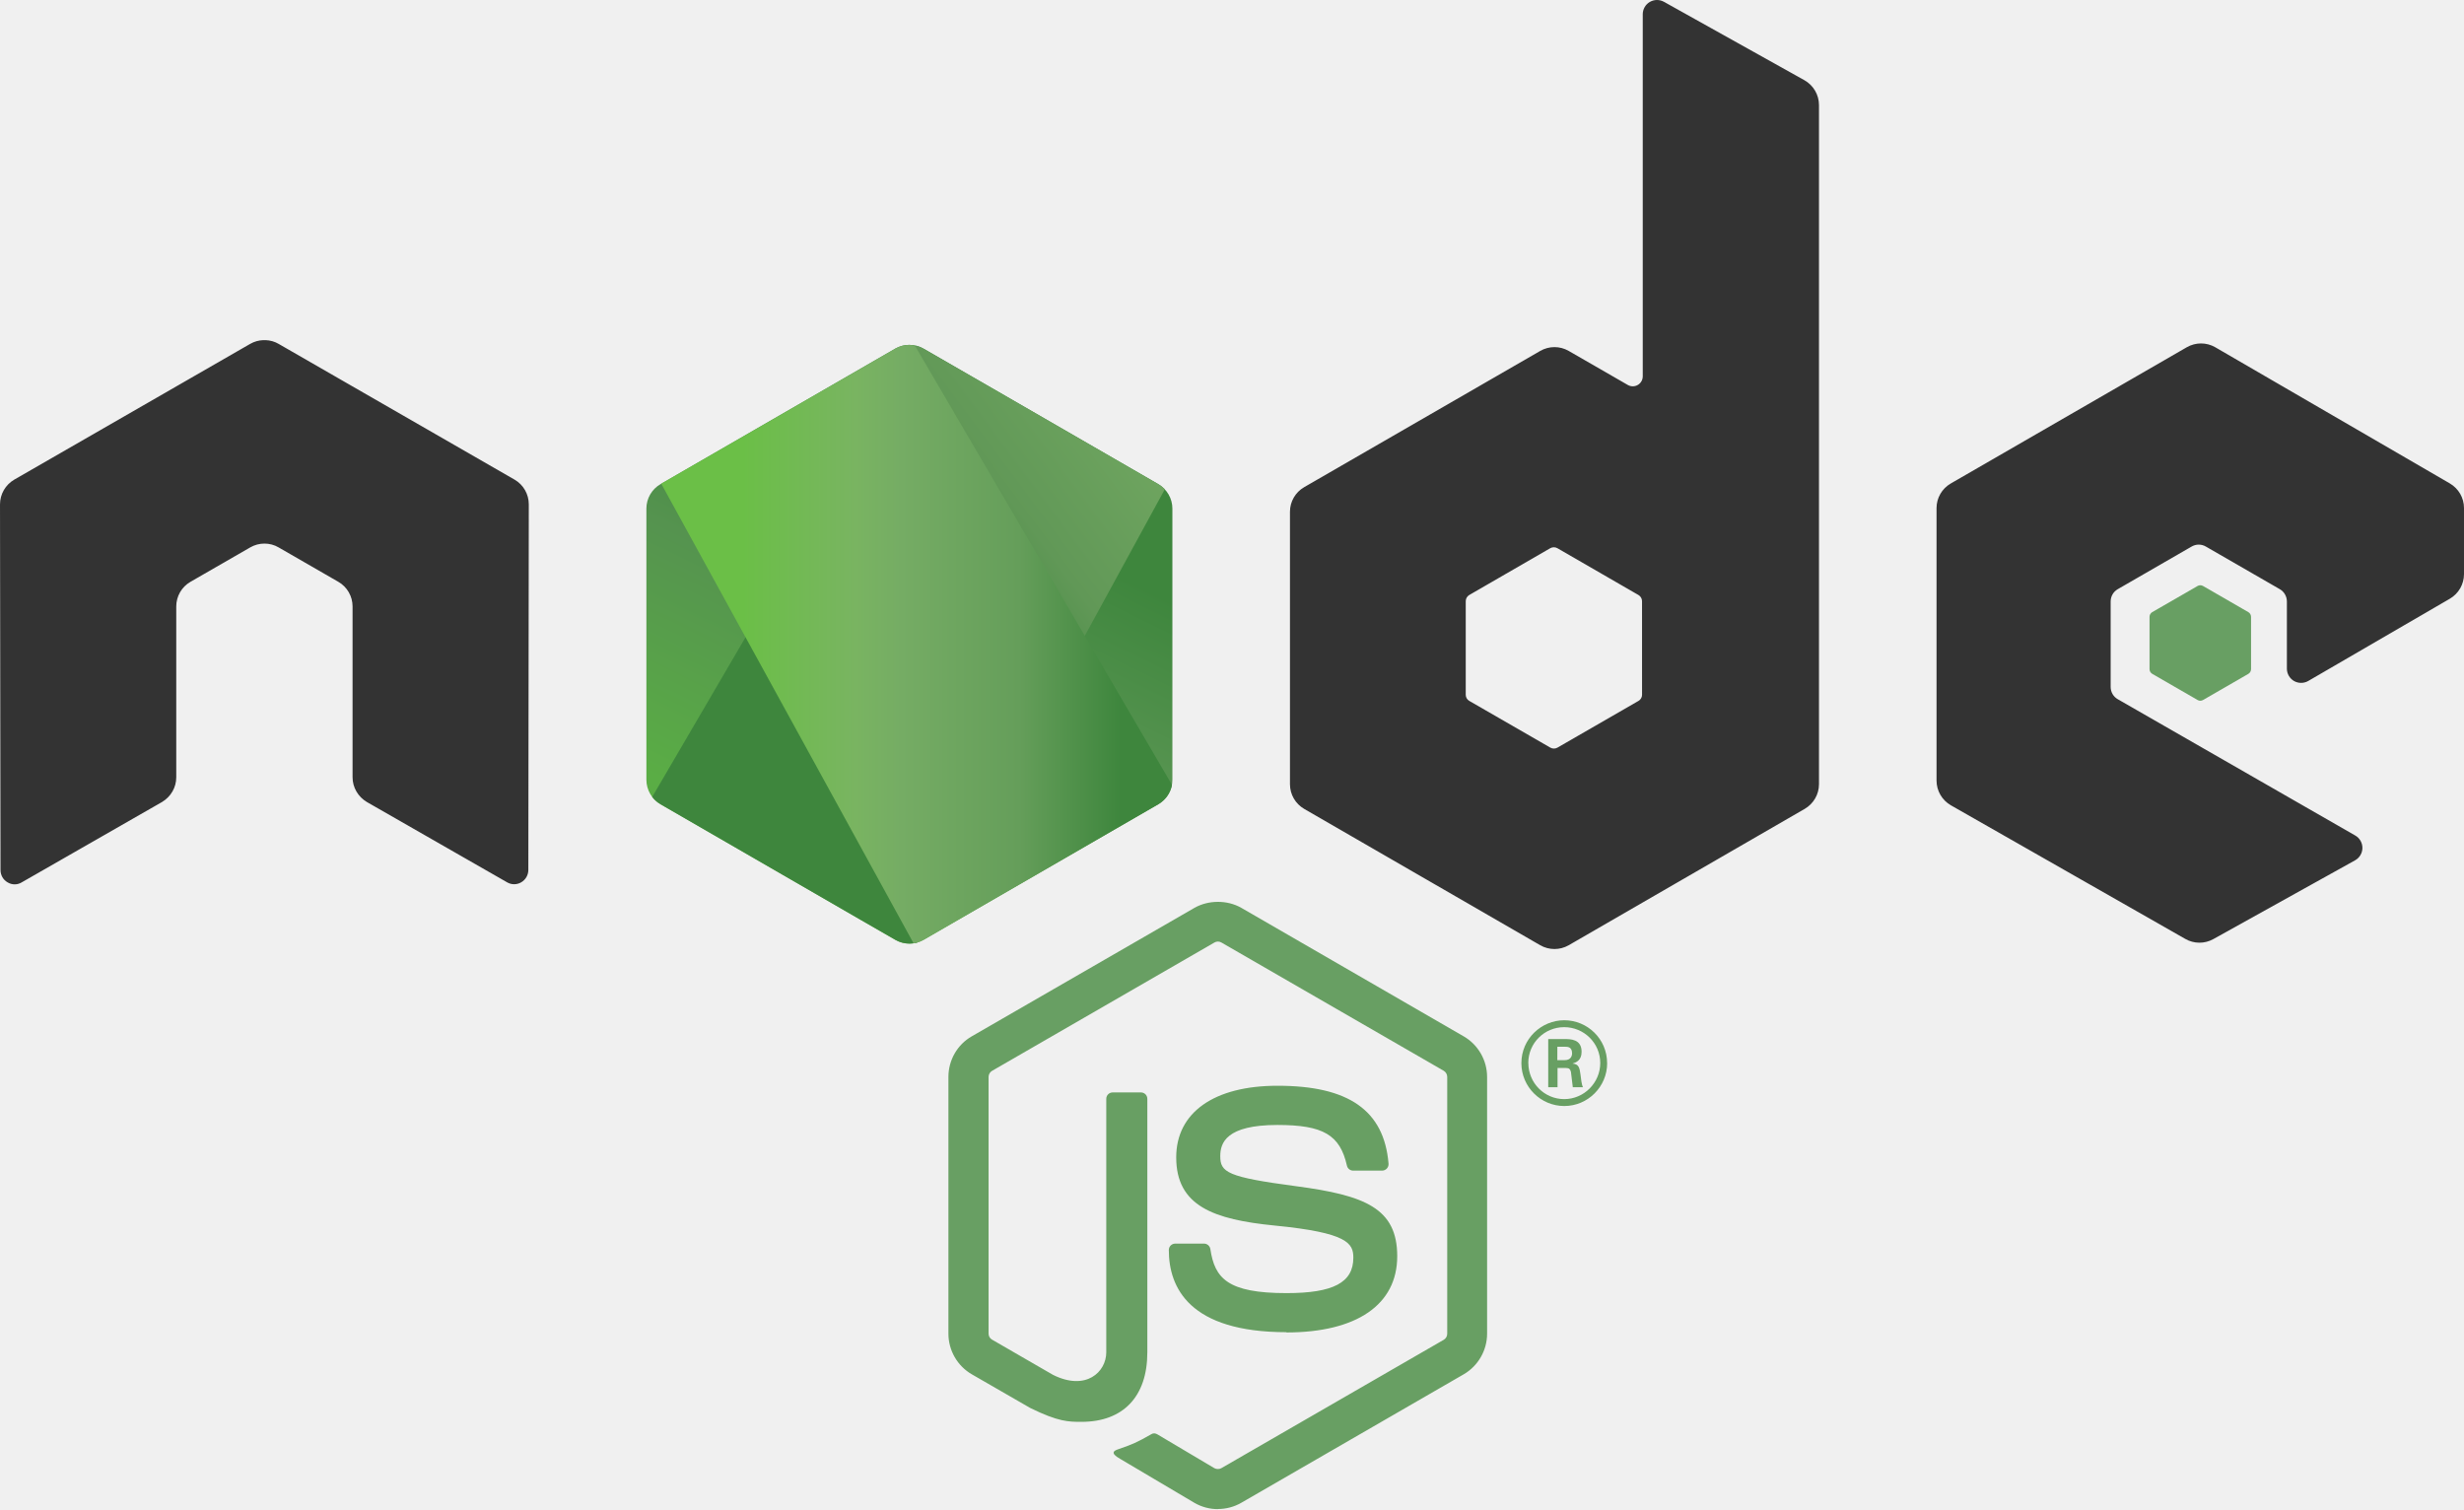
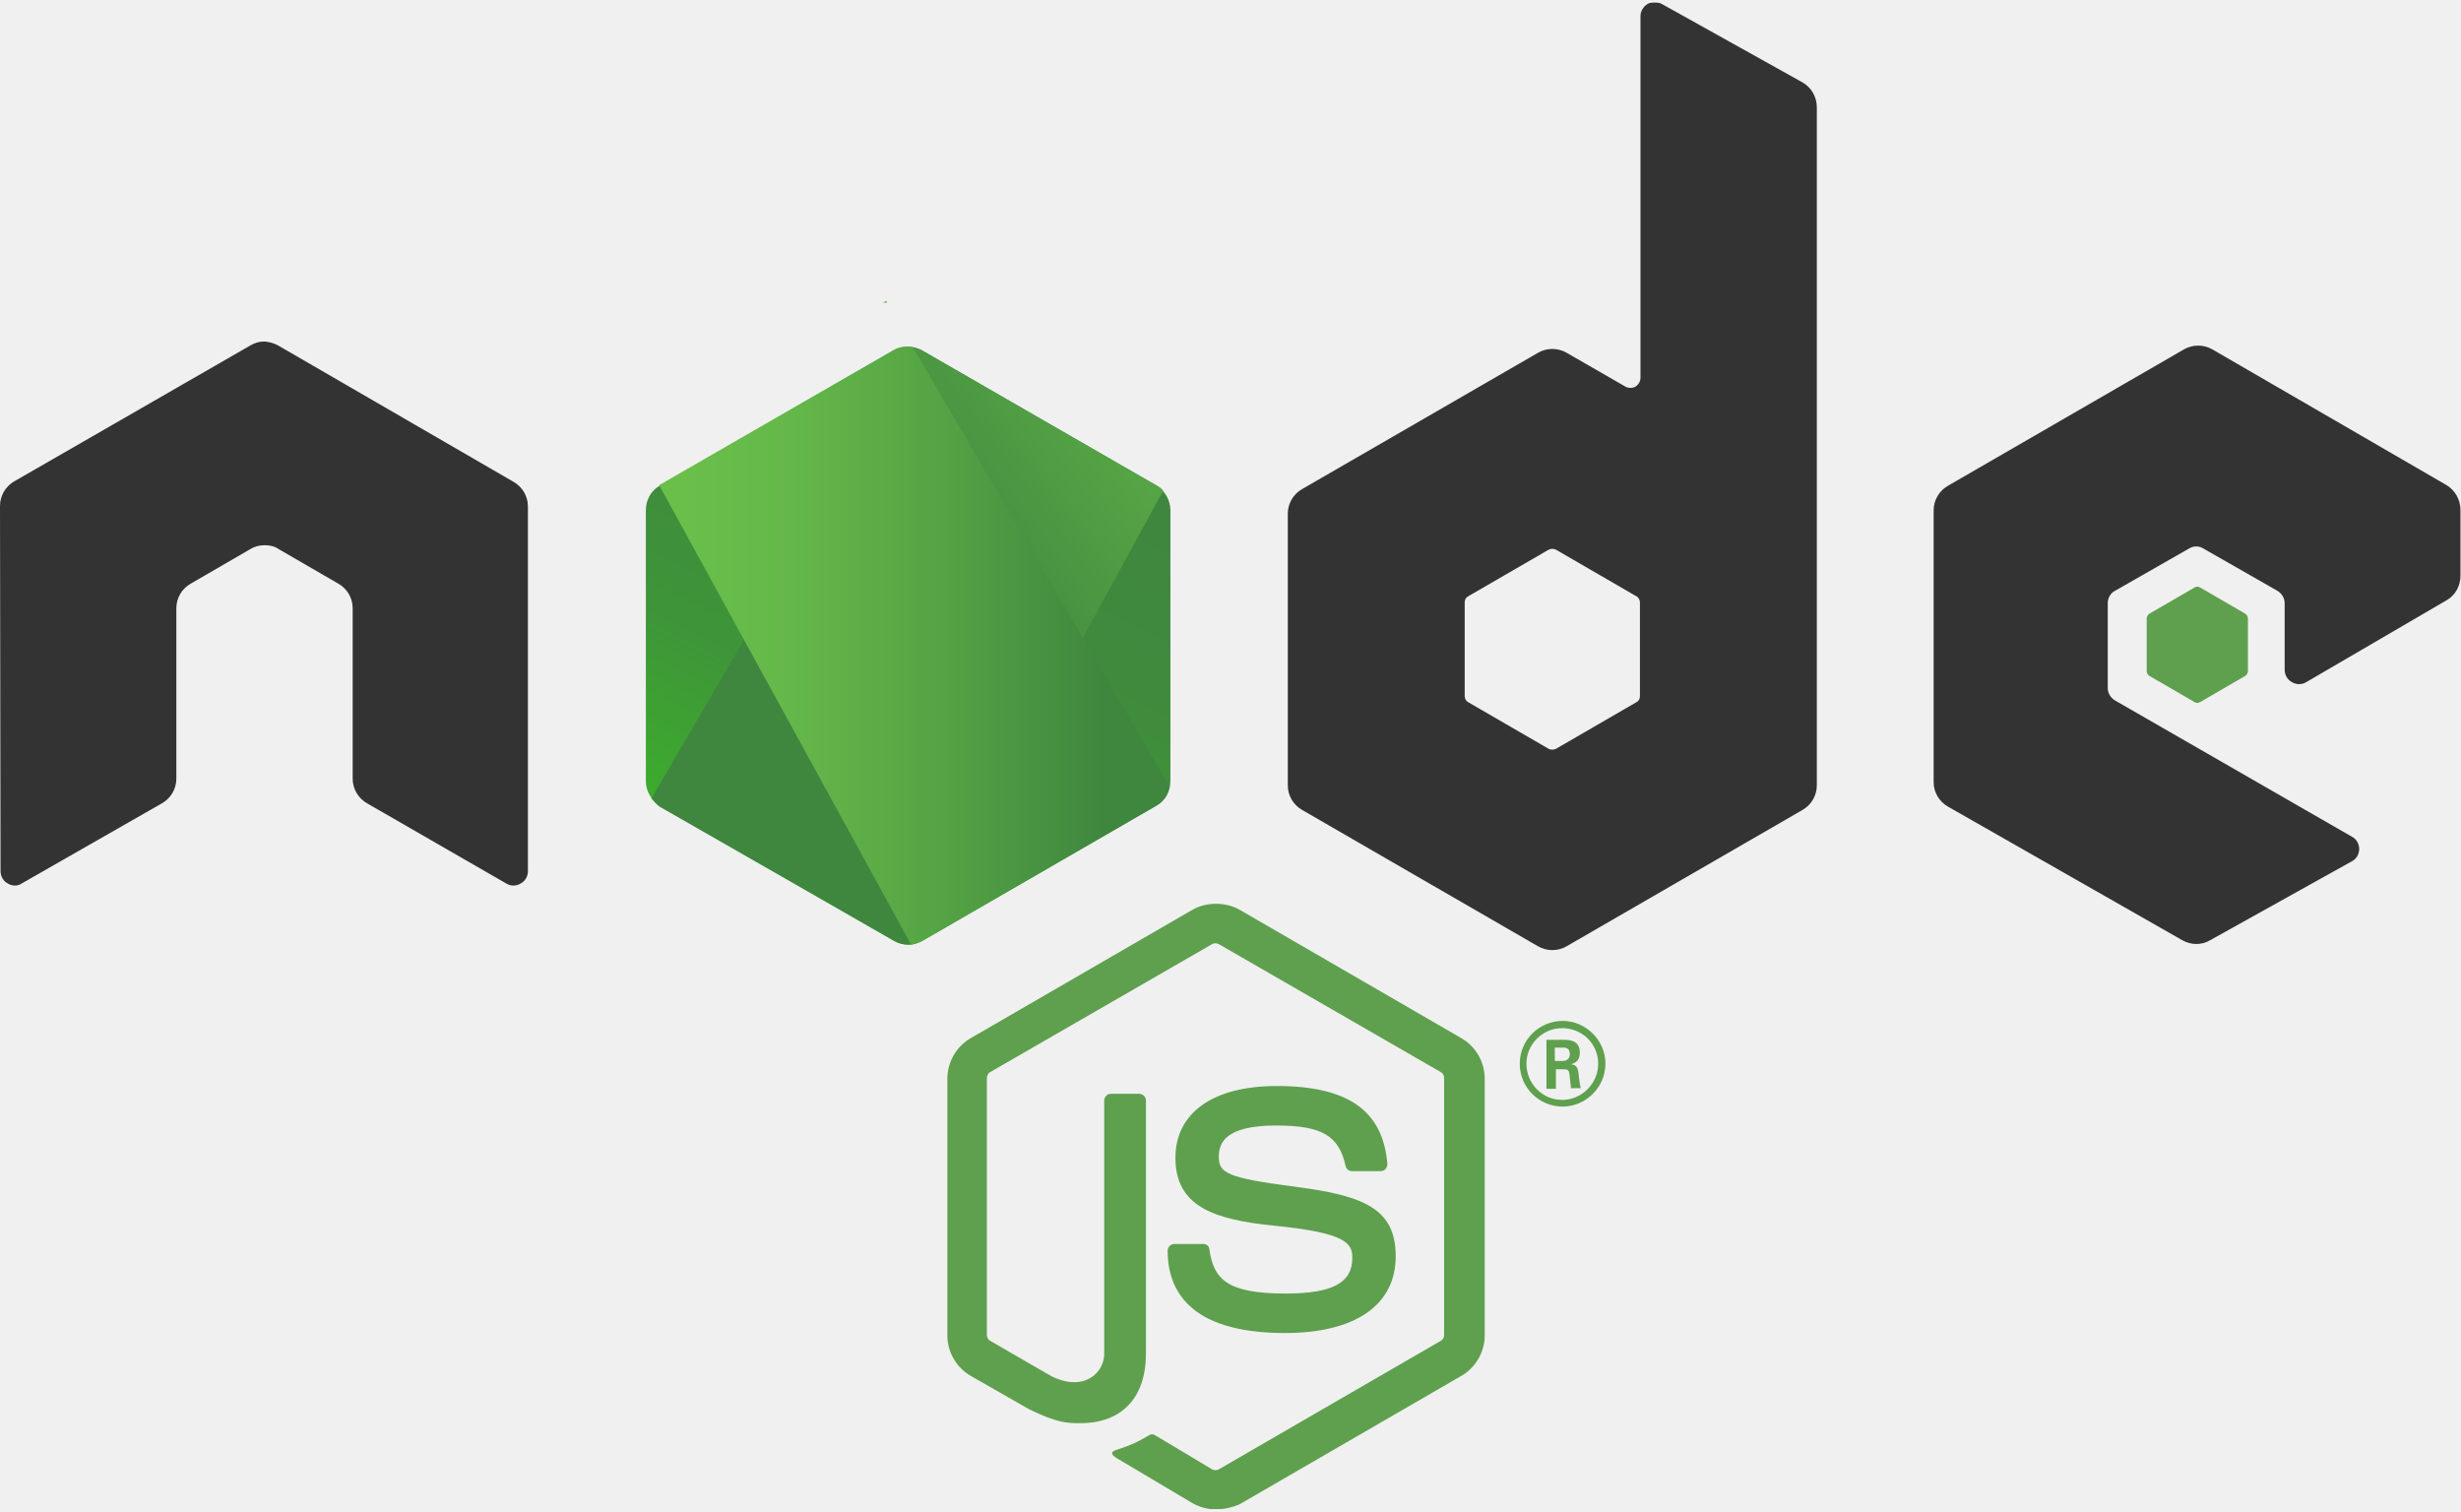
- <svg xmlns="http://www.w3.org/2000/svg" width="589.827" height="361.238" version="1.2" viewBox="0 0 442.37 270.929">
+ <svg xmlns="http://www.w3.org/2000/svg" width="267" height="164" viewBox="0 0 289 177" fill="none">
+   <g clip-path="url(#clip0_337_7900)">
+     <mask id="mask0_337_7900" maskUnits="userSpaceOnUse" x="0" y="0" width="289" height="177" style="mask-type: luminance;">
+       <path d="M289 0H0v177h289V0Z" fill="#fff" />
+     </mask>
+     <g mask="url(#mask0_337_7900)">
+       <path d="M142.802 177c-.98 0-1.895-.261-2.744-.719l-8.688-5.161c-1.307-.719-.653-.98-.262-1.111 1.764-.588 2.091-.719 3.92-1.764.196-.131.457-.066.653.065l6.663 3.986c.262.13.588.13.784 0l26.065-15.093c.262-.131.392-.392.392-.719v-30.121c0-.326-.13-.588-.392-.718l-26.065-15.028c-.261-.131-.588-.131-.784 0l-26.064 15.028c-.262.13-.392.457-.392.718v30.121c0 .261.13.588.392.719l7.12 4.116c3.854 1.96 6.271-.327 6.271-2.614v-29.728c0-.392.327-.784.784-.784h3.332c.392 0 .784.326.784.784v29.728c0 5.162-2.809 8.168-7.709 8.168-1.502 0-2.678 0-6.01-1.634l-6.859-3.92a5.515 5.515 0 0 1-2.743-4.77v-30.12a5.514 5.514 0 0 1 2.743-4.77l26.065-15.093c1.633-.915 3.854-.915 5.487 0l26.065 15.093a5.513 5.513 0 0 1 2.744 4.77v30.12c0 1.96-1.045 3.79-2.744 4.77l-26.065 15.093c-.784.327-1.763.588-2.743.588Z" fill="#5FA04E" />
+       <path d="M150.902 156.288c-11.432 0-13.784-5.227-13.784-9.67 0-.392.327-.784.784-.784h3.397c.392 0 .719.261.719.653.522 3.463 2.025 5.162 8.949 5.162 5.488 0 7.839-1.241 7.839-4.182 0-1.698-.653-2.94-9.211-3.789-7.12-.719-11.562-2.287-11.562-7.971 0-5.293 4.442-8.429 11.889-8.429 8.362 0 12.477 2.875 13 9.147 0 .196-.066.392-.196.588-.131.131-.327.262-.523.262h-3.462a.767.767 0 0 1-.719-.588c-.784-3.594-2.809-4.77-8.165-4.77-6.01 0-6.729 2.091-6.729 3.659 0 1.895.849 2.483 8.95 3.528 8.035 1.045 11.824 2.548 11.824 8.167 0 5.75-4.769 9.017-13 9.017ZM188.529 124.664c0 2.745-2.286 5.031-5.03 5.031-2.743 0-5.03-2.221-5.03-5.031 0-2.874 2.352-5.031 5.03-5.031 2.679 0 5.03 2.222 5.03 5.031Zm-9.276 0c0 2.353 1.895 4.247 4.181 4.247 2.352 0 4.246-1.96 4.246-4.247 0-2.352-1.894-4.181-4.246-4.181-2.221 0-4.181 1.829-4.181 4.181Zm2.352-2.809h1.96c.653 0 1.959 0 1.959 1.503 0 1.045-.653 1.241-1.045 1.372.784.065.849.588.915 1.307.065.457.13 1.241.261 1.502h-1.176c0-.261-.196-1.698-.196-1.764-.065-.326-.196-.457-.588-.457h-.98v2.287h-1.11v-5.75Zm1.045 2.483h.849c.719 0 .85-.523.85-.784 0-.784-.523-.784-.85-.784h-.914v1.568h.065Z" fill="#5FA04E" />
+       <path fill-rule="evenodd" clip-rule="evenodd" d="M61.994 59.196a3.324 3.324 0 0 0-1.699-2.875L32.663 40.313c-.457-.26-.98-.392-1.503-.457H30.9c-.523 0-1.045.196-1.503.457L1.698 56.256A3.35 3.35 0 0 0 0 59.196l.065 42.862c0 .588.327 1.176.85 1.437.522.327 1.175.327 1.633 0l16.462-9.409a3.324 3.324 0 0 0 1.698-2.874v-20.06c0-1.175.653-2.286 1.699-2.874l6.99-4.051c.522-.327 1.11-.457 1.698-.457.588 0 1.176.13 1.633.457l6.99 4.051a3.324 3.324 0 0 1 1.698 2.875V91.21c0 1.177.654 2.287 1.699 2.875l16.331 9.409a1.593 1.593 0 0 0 1.699 0c.522-.261.849-.849.849-1.437V59.196ZM195.127.196c-.522-.261-1.176-.261-1.633 0-.522.327-.849.85-.849 1.437v42.47c0 .392-.196.784-.588 1.045a1.25 1.25 0 0 1-1.176 0l-6.924-3.985a3.367 3.367 0 0 0-3.332 0L152.927 57.17a3.325 3.325 0 0 0-1.698 2.874v31.95c0 1.177.653 2.287 1.698 2.875l27.698 16.008a3.367 3.367 0 0 0 3.332 0l27.698-16.008a3.324 3.324 0 0 0 1.698-2.874V12.349a3.35 3.35 0 0 0-1.698-2.94L195.127.196Zm-2.547 81.28c0 .327-.131.588-.392.719l-9.473 5.488a.968.968 0 0 1-.849 0l-9.472-5.488c-.261-.13-.392-.457-.392-.719V70.5c0-.326.131-.588.392-.718l9.472-5.489a.968.968 0 0 1 .849 0l9.473 5.489c.261.13.392.457.392.718v10.977ZM287.301 70.238c1.046-.588 1.634-1.699 1.634-2.875v-7.775a3.404 3.404 0 0 0-1.634-2.875l-27.502-15.942a3.365 3.365 0 0 0-3.331 0L228.77 56.779a3.325 3.325 0 0 0-1.699 2.874v31.95c0 1.177.654 2.287 1.699 2.875l27.502 15.681c1.045.589 2.286.589 3.266 0l16.658-9.277c.523-.262.849-.85.849-1.438s-.326-1.176-.849-1.437l-27.829-16.008c-.522-.327-.849-.85-.849-1.438v-9.996c0-.588.327-1.176.849-1.438l8.689-4.965a1.593 1.593 0 0 1 1.698 0l8.688 4.965c.523.327.85.85.85 1.438v7.84c0 .588.326 1.176.849 1.438a1.594 1.594 0 0 0 1.698 0l16.462-9.605Z" fill="#333" />
+       <path fill-rule="evenodd" clip-rule="evenodd" d="M257.709 68.735a.593.593 0 0 1 .653 0l5.291 3.071c.196.13.327.327.327.588v6.142a.686.686 0 0 1-.327.588l-5.291 3.07a.593.593 0 0 1-.653 0l-5.292-3.07a.685.685 0 0 1-.326-.588v-6.142c0-.261.13-.457.326-.588l5.292-3.07Z" fill="#5FA04E" />
+       <path d="M108.31 40.901a3.367 3.367 0 0 0-3.332 0L77.476 56.778c-1.045.589-1.633 1.7-1.633 2.875v31.82c0 1.176.653 2.287 1.633 2.875l27.502 15.877a3.367 3.367 0 0 0 3.332 0l27.502-15.877c1.045-.588 1.633-1.7 1.633-2.875v-31.82a3.406 3.406 0 0 0-1.633-2.874L108.31 40.9Z" fill="url(#paint0_linear_337_7900)" />
+       <path d="M135.877 56.779 108.244 40.9a4.543 4.543 0 0 0-.849-.326L76.5 93.5c.261.327.673.804 1 1l27.478 15.725c.784.457 1.698.588 2.548.326l29.069-53.184a2.044 2.044 0 0 0-.718-.588Z" fill="url(#paint1_linear_337_7900)" />
+       <path d="m104.063 35.086-.392.196h.523l-.131-.196Z" fill="url(#paint2_linear_337_7900)" />
+       <path d="M135.809 94.348c.784-.458 1.491-1.315 1.491-2.348l-30.104-51.49c-.784-.131-1.633-.066-2.352.391L77.408 56.713 107 110.682a4.54 4.54 0 0 0 1.241-.392l27.568-15.942Z" fill="url(#paint3_linear_337_7900)" />
+     </g>
+   </g>
  <defs>
-     <clipPath id="a">
-       <path d="M239.03 226.605l-42.13 24.317c-1.578.91-2.546 2.59-2.546 4.406v48.668c0 1.817.968 3.496 2.546 4.406l42.133 24.336c1.575.907 3.517.907 5.09 0l42.126-24.336c1.57-.91 2.54-2.59 2.54-4.406v-48.668c0-1.816-.97-3.496-2.55-4.406l-42.12-24.317c-.79-.453-1.67-.68-2.55-.68-.88 0-1.76.227-2.55.68" />
+     <linearGradient id="paint0_linear_337_7900" x1="117.844" y1="52.726" x2="92.971" y2="103.459" gradientUnits="userSpaceOnUse">
+       <stop stop-color="#3F873F" />
+       <stop offset=".33" stop-color="#3F8B3D" />
+       <stop offset=".637" stop-color="#3E9638" />
+       <stop offset=".934" stop-color="#3DA92E" />
+       <stop offset="1" stop-color="#3DAE2B" />
+     </linearGradient>
+     <linearGradient id="paint1_linear_337_7900" x1="102.464" y1="79.278" x2="172.246" y2="27.73" gradientUnits="userSpaceOnUse">
+       <stop offset=".138" stop-color="#3F873F" />
+       <stop offset=".402" stop-color="#52A044" />
+       <stop offset=".713" stop-color="#64B749" />
+       <stop offset=".908" stop-color="#6ABF4B" />
+     </linearGradient>
+     <linearGradient id="paint2_linear_337_7900" x1="74.834" y1="35.163" x2="138.473" y2="35.163" gradientUnits="userSpaceOnUse">
+       <stop offset=".092" stop-color="#6ABF4B" />
+       <stop offset=".287" stop-color="#64B749" />
+       <stop offset=".598" stop-color="#52A044" />
+       <stop offset=".862" stop-color="#3F873F" />
+     </linearGradient>
+     <linearGradient id="paint3_linear_337_7900" x1="74.835" y1="75.553" x2="138.473" y2="75.553" gradientUnits="userSpaceOnUse">
+       <stop offset=".092" stop-color="#6ABF4B" />
+       <stop offset=".287" stop-color="#64B749" />
+       <stop offset=".598" stop-color="#52A044" />
+       <stop offset=".862" stop-color="#3F873F" />
+     </linearGradient>
+     <clipPath id="clip0_337_7900">
+       <path fill="#fff" d="M0 0h289v177H0z" />
    </clipPath>
-     <linearGradient id="b" x1="-.348" x2="1.251" gradientTransform="rotate(116.114 53.1 202.97) scale(86.48)" gradientUnits="userSpaceOnUse">
-       <stop offset=".3" stop-color="#3E863D" />
-       <stop offset=".5" stop-color="#55934F" />
-       <stop offset=".8" stop-color="#5AAD45" />
-     </linearGradient>
-     <clipPath id="c">
-       <path d="M195.398 307.086c.403.523.907.976 1.5 1.316l36.14 20.875 6.02 3.46c.9.52 1.926.74 2.934.665.336-.027.672-.09 1-.183l44.434-81.36c-.34-.37-.738-.68-1.184-.94l-27.586-15.93-14.582-8.39c-.414-.24-.863-.41-1.32-.53zm0 0" />
-     </clipPath>
-     <linearGradient id="d" x1="-.456" x2=".582" gradientTransform="rotate(-36.46 550.846 -214.337) scale(132.798)" gradientUnits="userSpaceOnUse">
-       <stop offset=".57" stop-color="#3E863D" />
-       <stop offset=".72" stop-color="#619857" />
-       <stop offset="1" stop-color="#76AC64" />
-     </linearGradient>
-     <clipPath id="e">
-       <path d="M241.066 225.953c-.707.07-1.398.29-2.035.652l-42.01 24.247 45.3 82.51c.63-.09 1.25-.3 1.81-.624l42.13-24.336c1.3-.754 2.19-2.03 2.46-3.476l-46.18-78.89c-.34-.067-.68-.102-1.03-.102-.14 0-.28.007-.42.02" />
-     </clipPath>
-     <linearGradient id="f" x1=".043" x2=".984" gradientTransform="translate(192.862 279.652) scale(97.417)" gradientUnits="userSpaceOnUse">
-       <stop offset=".16" stop-color="#6BBF47" />
-       <stop offset=".38" stop-color="#79B461" />
-       <stop offset=".47" stop-color="#75AC64" />
-       <stop offset=".7" stop-color="#659E5A" />
-       <stop offset=".9" stop-color="#3E863D" />
-     </linearGradient>
  </defs>
-   <path fill="#689f63" d="M218.647 270.93c-1.46 0-2.91-.383-4.19-1.12l-13.337-7.896c-1.992-1.114-1.02-1.508-.363-1.735 2.656-.93 3.195-1.14 6.03-2.75.298-.17.688-.11.993.07l10.246 6.08c.37.2.895.2 1.238 0l39.95-23.06c.37-.21.61-.64.61-1.08v-46.1c0-.46-.24-.87-.618-1.1l-39.934-23.04c-.37-.22-.86-.22-1.23 0l-39.926 23.04c-.387.22-.633.65-.633 1.09v46.1c0 .44.24.86.62 1.07l10.94 6.32c5.94 2.97 9.57-.53 9.57-4.05v-45.5c0-.65.51-1.15 1.16-1.15h5.06c.63 0 1.15.5 1.15 1.15v45.52c0 7.92-4.32 12.47-11.83 12.47-2.31 0-4.13 0-9.21-2.5l-10.48-6.04c-2.59-1.5-4.19-4.3-4.19-7.29v-46.1c0-3 1.6-5.8 4.19-7.28l39.99-23.07c2.53-1.43 5.89-1.43 8.4 0l39.94 23.08c2.58 1.49 4.19 4.28 4.19 7.28v46.1c0 2.99-1.61 5.78-4.19 7.28l-39.94 23.07c-1.28.74-2.73 1.12-4.21 1.12" />
-   <path fill="#689f63" d="M230.987 239.164c-17.48 0-21.145-8.024-21.145-14.754 0-.64.516-1.15 1.157-1.15h5.16c.57 0 1.05.415 1.14.978.78 5.258 3.1 7.91 13.67 7.91 8.42 0 12-1.902 12-6.367 0-2.57-1.02-4.48-14.1-5.76-10.94-1.08-17.7-3.49-17.7-12.24 0-8.06 6.8-12.86 18.19-12.86 12.79 0 19.13 4.44 19.93 13.98.03.33-.09.65-.31.89-.22.23-.53.37-.85.37h-5.19c-.54 0-1.01-.38-1.12-.9-1.25-5.53-4.27-7.3-12.48-7.3-9.19 0-10.26 3.2-10.26 5.6 0 2.91 1.26 3.76 13.66 5.4 12.28 1.63 18.11 3.93 18.11 12.56 0 8.7-7.26 13.69-19.92 13.69m48.66-48.89h1.34c1.1 0 1.31-.77 1.31-1.22 0-1.18-.81-1.18-1.26-1.18h-1.38zm-1.63-3.78h2.97c1.02 0 3.02 0 3.02 2.28 0 1.59-1.02 1.92-1.63 2.12 1.19.08 1.27.86 1.43 1.96.08.69.21 1.88.45 2.28h-1.83c-.05-.4-.33-2.6-.33-2.72-.12-.49-.29-.73-.9-.73h-1.51v3.46h-1.67zm-3.57 4.3c0 3.58 2.89 6.48 6.44 6.48 3.58 0 6.47-2.96 6.47-6.48 0-3.59-2.93-6.44-6.48-6.44-3.5 0-6.44 2.81-6.44 6.43m14.16.03c0 4.24-3.47 7.7-7.7 7.7-4.2 0-7.7-3.42-7.7-7.7 0-4.36 3.58-7.7 7.7-7.7 4.15 0 7.69 3.35 7.69 7.7" />
-   <path fill="#333" fill-rule="evenodd" d="M94.936 90.55c0-1.84-.97-3.53-2.558-4.445l-42.356-24.37c-.715-.42-1.516-.64-2.328-.67h-.438c-.812.03-1.613.25-2.34.67L2.562 86.105C.984 87.025 0 88.715 0 90.555l.093 65.64c0 .91.47 1.76 1.27 2.21.78.48 1.76.48 2.54 0l25.18-14.42c1.59-.946 2.56-2.618 2.56-4.44V108.88c0-1.83.97-3.52 2.555-4.43l10.72-6.174c.796-.46 1.67-.688 2.56-.688.876 0 1.77.226 2.544.687l10.715 6.172c1.586.91 2.56 2.6 2.56 4.43v30.663c0 1.82.983 3.5 2.565 4.44l25.164 14.41c.79.47 1.773.47 2.56 0 .776-.45 1.268-1.3 1.268-2.21zm199.868 34.176c0 .457-.243.88-.64 1.106l-14.548 8.386c-.395.227-.883.227-1.277 0l-14.55-8.386c-.4-.227-.64-.65-.64-1.106V107.93c0-.458.24-.88.63-1.11l14.54-8.4c.4-.23.89-.23 1.29 0l14.55 8.4c.4.23.64.652.64 1.11zM298.734.324c-.794-.442-1.76-.43-2.544.027-.78.46-1.262 1.3-1.262 2.21v65c0 .64-.34 1.23-.894 1.55-.55.32-1.235.32-1.79 0L281.634 63c-1.58-.914-3.526-.914-5.112 0l-42.37 24.453c-1.583.91-2.56 2.6-2.56 4.42v48.92c0 1.83.977 3.51 2.56 4.43l42.37 24.47c1.582.91 3.53.91 5.117 0l42.37-24.48c1.58-.92 2.56-2.6 2.56-4.43V18.863c0-1.856-1.01-3.563-2.63-4.47zm141.093 107.164c1.574-.914 2.543-2.602 2.543-4.422V91.21c0-1.824-.97-3.507-2.547-4.425l-42.1-24.44c-1.59-.92-3.54-.92-5.13 0l-42.36 24.45c-1.59.92-2.56 2.6-2.56 4.43v48.9c0 1.84.99 3.54 2.58 4.45l42.09 23.99c1.55.89 3.45.9 5.02.03l25.46-14.15c.8-.45 1.31-1.3 1.31-2.22 0-.92-.49-1.78-1.29-2.23l-42.62-24.46c-.8-.45-1.29-1.3-1.29-2.21v-15.34c0-.916.48-1.76 1.28-2.216l13.26-7.65c.79-.46 1.76-.46 2.55 0l13.27 7.65c.79.45 1.28 1.3 1.28 2.21v12.06c0 .91.49 1.76 1.28 2.22.79.45 1.77.45 2.56-.01zm0 0" />
-   <path fill="#689f63" fill-rule="evenodd" d="M394.538 105.2c.3-.177.676-.177.98 0l8.13 4.69c.304.176.49.5.49.85v9.39c0 .35-.186.674-.49.85l-8.13 4.69c-.304.177-.68.177-.98 0l-8.125-4.69c-.31-.176-.5-.5-.5-.85v-9.39c0-.35.18-.674.49-.85zm0 0" />
-   <g clip-path="url(#a)" transform="translate(-78.306 -164.016)">
-     <path fill="url(#b)" d="M331.363 246.793l-118.715-58.19-60.87 124.174L270.49 370.97zm0 0" />
-   </g>
-   <g clip-path="url(#c)" transform="translate(-78.306 -164.016)">
-     <path fill="url(#d)" d="M144.07 264.004l83.825 113.453 110.86-81.906-83.83-113.45zm0 0" />
-   </g>
-   <g clip-path="url(#e)" transform="translate(-78.306 -164.016)">
-     <path fill="url(#f)" d="M197.02 225.934v107.43h91.683v-107.43zm0 0" />
-   </g>
</svg>
